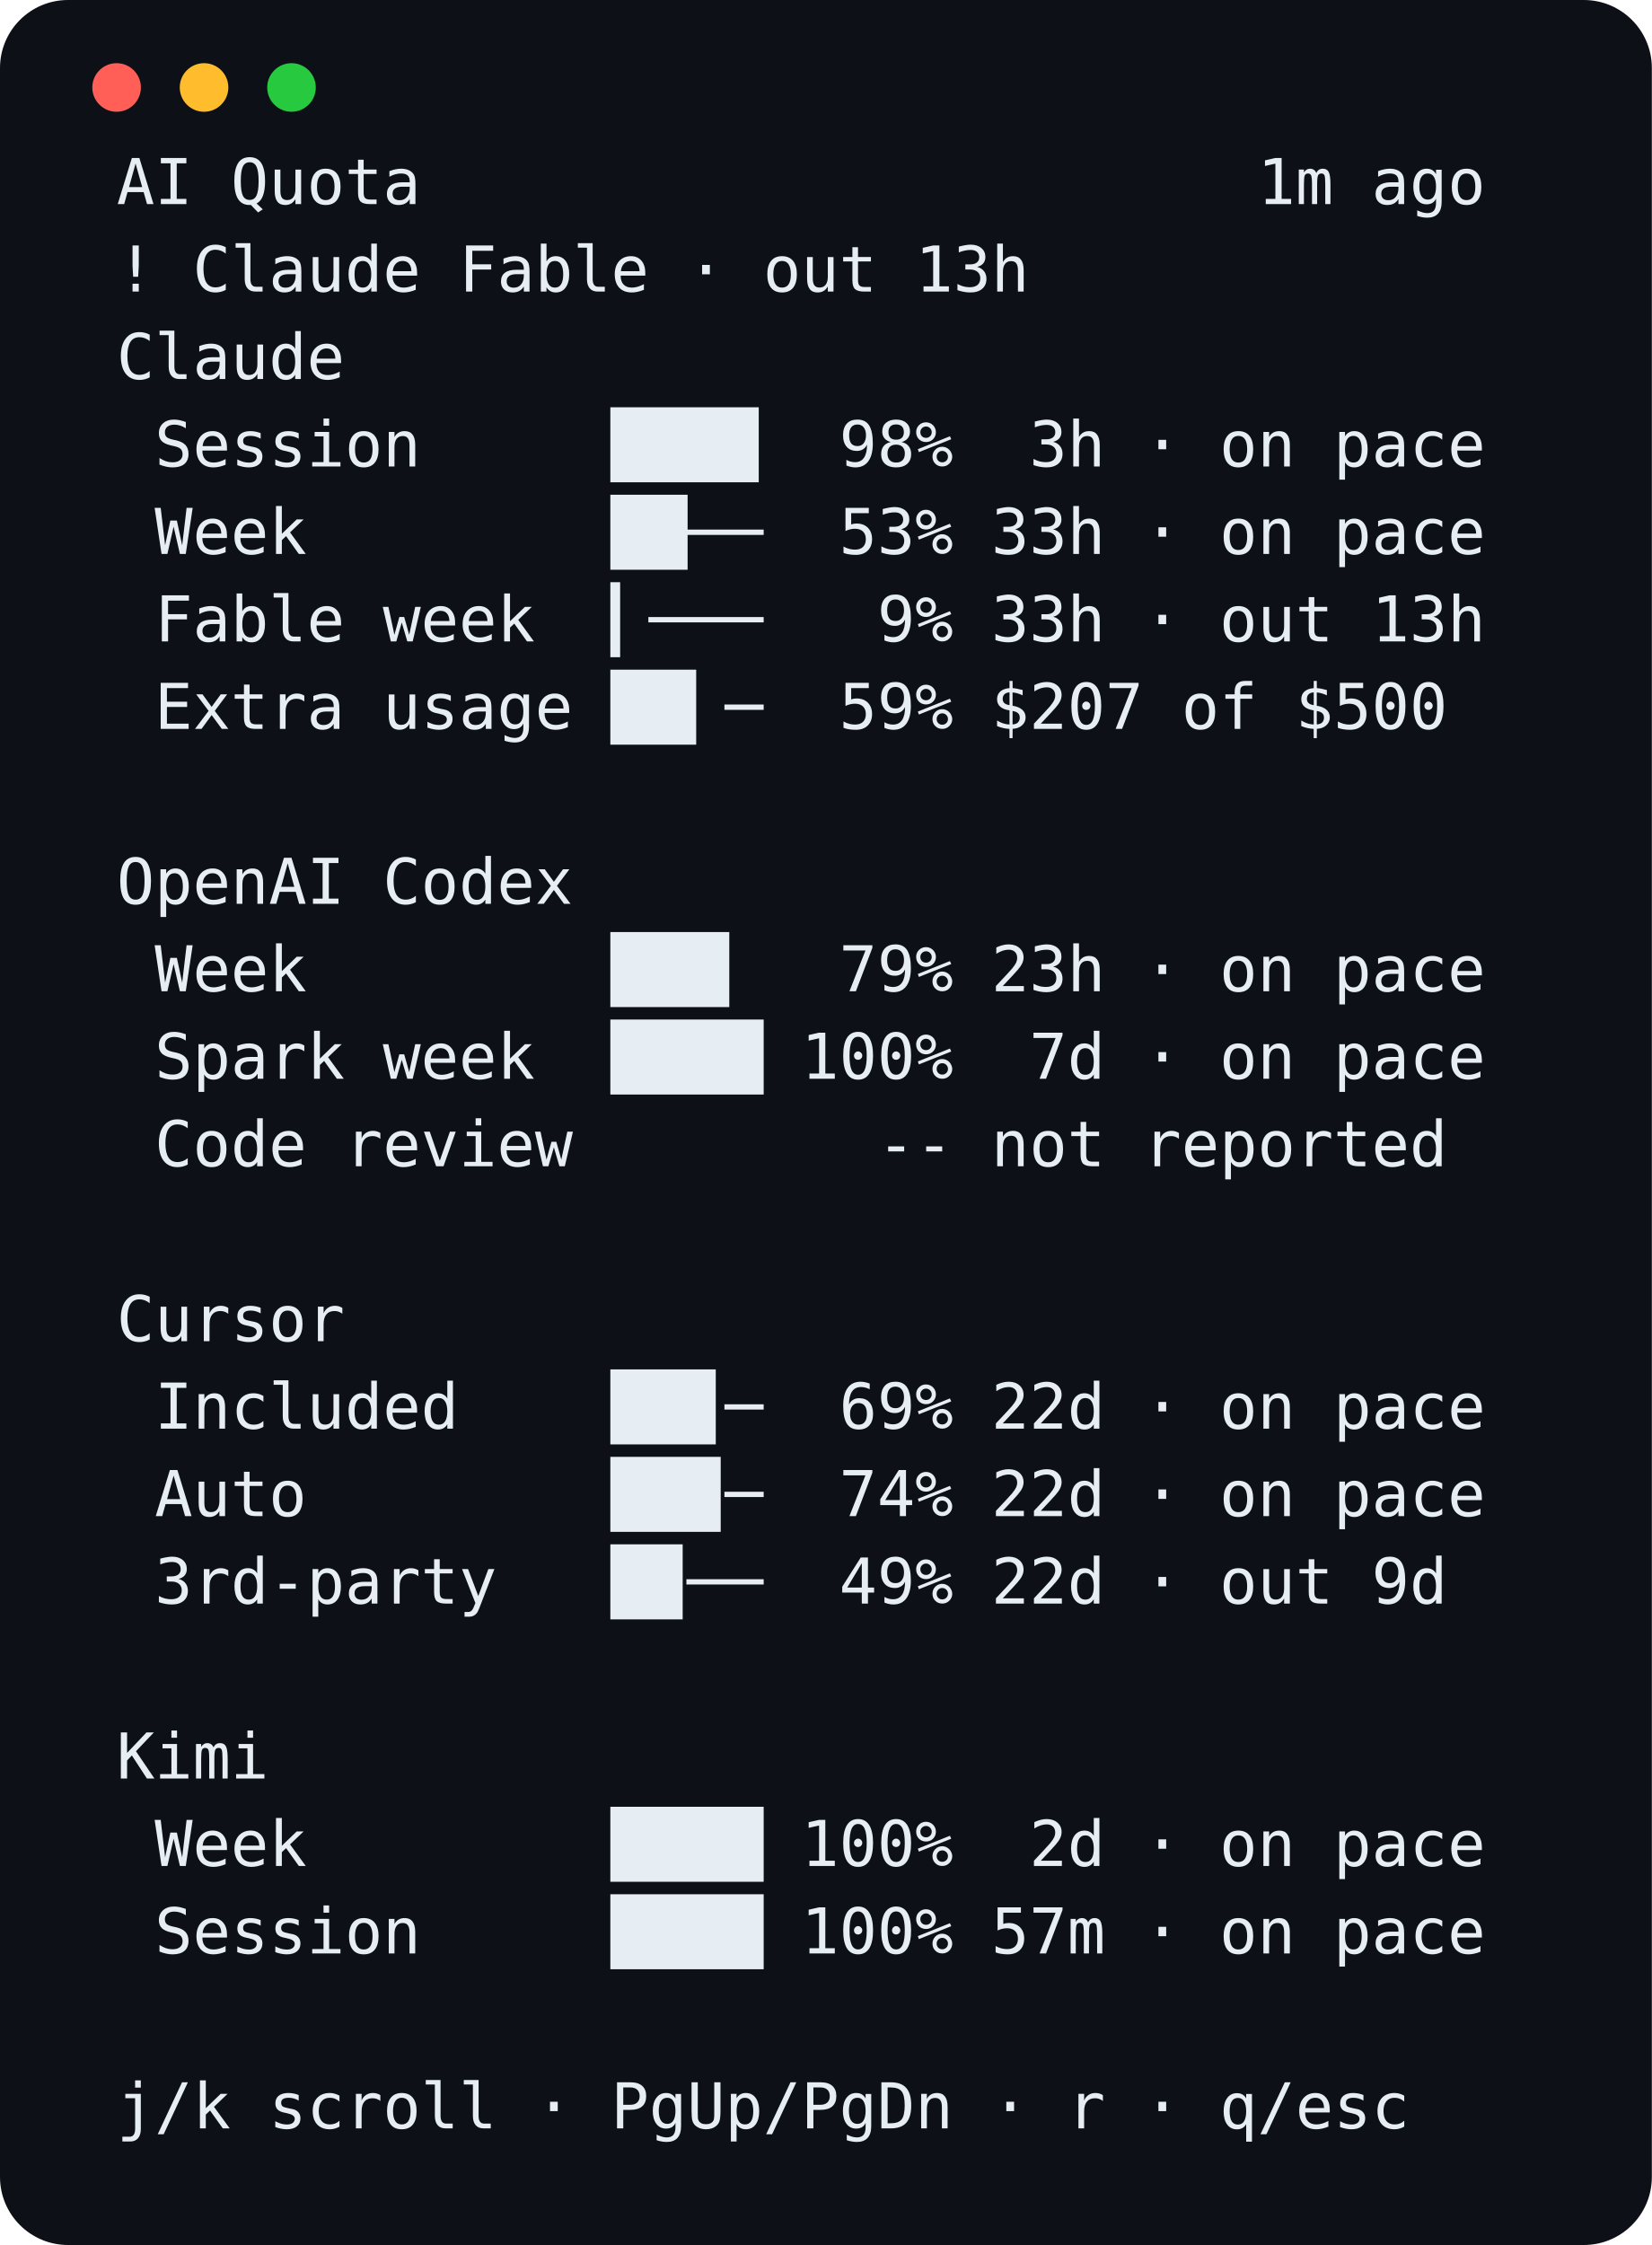
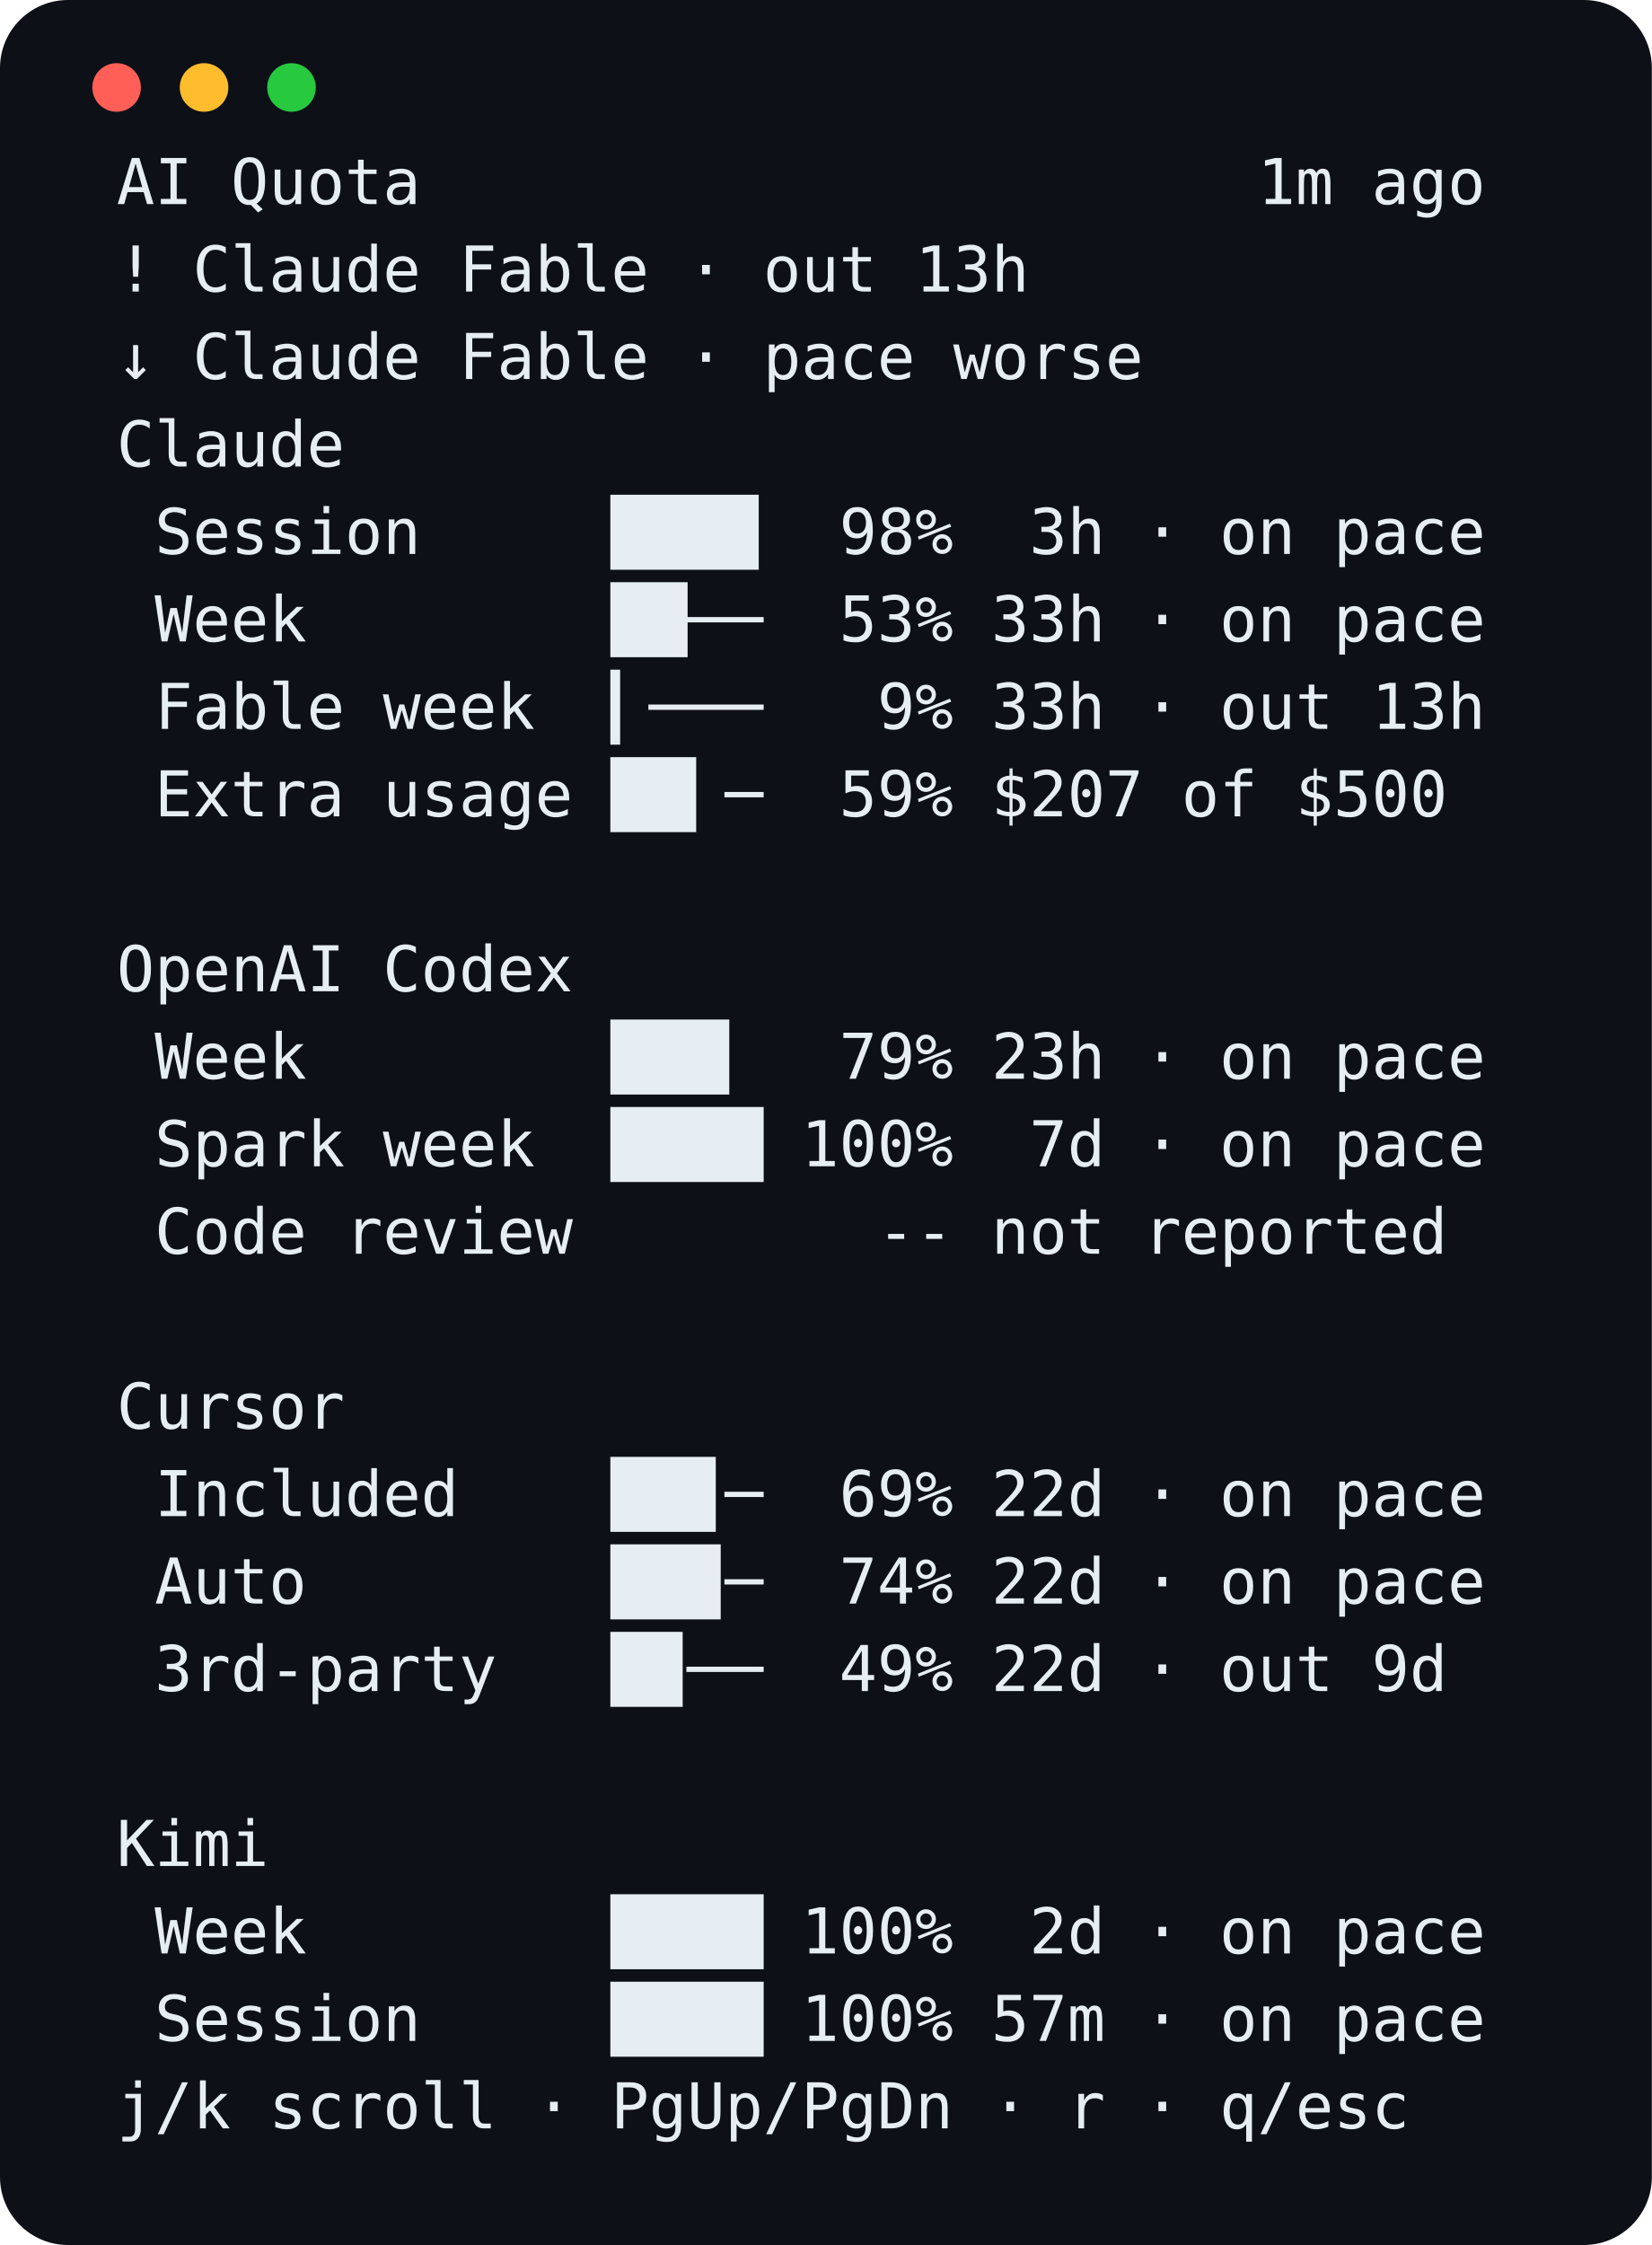
<svg xmlns="http://www.w3.org/2000/svg" width="340" height="462" viewBox="0 0 340 462">
  <rect width="340" height="100%" rx="14" fill="#0d1117" />
  <circle cx="24" cy="18" r="5" fill="#ff5f56" />
  <circle cx="42" cy="18" r="5" fill="#ffbd2e" />
  <circle cx="60" cy="18" r="5" fill="#27c93f" />
  <g fill="#e6edf3" font-family="ui-monospace, SFMono-Regular, Menlo, Consolas, monospace" font-size="13">
    <text x="24" y="42" xml:space="preserve">AI Quota                      1m ago</text>
    <text x="24" y="60" xml:space="preserve">! Claude Fable · out 13h            </text>
-     <text x="24" y="78" xml:space="preserve">Claude                              </text>
-     <text x="24" y="96" xml:space="preserve"> Session     ███▉  98%  3h · on pace</text>
-     <text x="24" y="114" xml:space="preserve"> Week        ██──  53% 33h · on pace</text>
-     <text x="24" y="132" xml:space="preserve"> Fable week  ▎───   9% 33h · out 13h</text>
-     <text x="24" y="150" xml:space="preserve"> Extra usage ██▎─  59% $207 of $500 </text>
-     <text x="24" y="168" xml:space="preserve">                                    </text>
-     <text x="24" y="186" xml:space="preserve">OpenAI Codex                        </text>
-     <text x="24" y="204" xml:space="preserve"> Week        ███▏  79% 23h · on pace</text>
-     <text x="24" y="222" xml:space="preserve"> Spark week  ████ 100%  7d · on pace</text>
-     <text x="24" y="240" xml:space="preserve"> Code review        -- not reported </text>
-     <text x="24" y="258" xml:space="preserve">                                    </text>
-     <text x="24" y="276" xml:space="preserve">Cursor                              </text>
-     <text x="24" y="294" xml:space="preserve"> Included    ██▊─  69% 22d · on pace</text>
-     <text x="24" y="312" xml:space="preserve"> Auto        ██▉─  74% 22d · on pace</text>
-     <text x="24" y="330" xml:space="preserve"> 3rd-party   █▉──  49% 22d · out 9d </text>
-     <text x="24" y="348" xml:space="preserve">                                    </text>
-     <text x="24" y="366" xml:space="preserve">Kimi                                </text>
-     <text x="24" y="384" xml:space="preserve"> Week        ████ 100%  2d · on pace</text>
-     <text x="24" y="402" xml:space="preserve"> Session     ████ 100% 57m · on pace</text>
-     <text x="24" y="420" xml:space="preserve">                                    </text>
+     <text x="24" y="78" xml:space="preserve">↓ Claude Fable · pace worse         </text>
+     <text x="24" y="96" xml:space="preserve">Claude                              </text>
+     <text x="24" y="114" xml:space="preserve"> Session     ███▉  98%  3h · on pace</text>
+     <text x="24" y="132" xml:space="preserve"> Week        ██──  53% 33h · on pace</text>
+     <text x="24" y="150" xml:space="preserve"> Fable week  ▎───   9% 33h · out 13h</text>
+     <text x="24" y="168" xml:space="preserve"> Extra usage ██▎─  59% $207 of $500 </text>
+     <text x="24" y="186" xml:space="preserve">                                    </text>
+     <text x="24" y="204" xml:space="preserve">OpenAI Codex                        </text>
+     <text x="24" y="222" xml:space="preserve"> Week        ███▏  79% 23h · on pace</text>
+     <text x="24" y="240" xml:space="preserve"> Spark week  ████ 100%  7d · on pace</text>
+     <text x="24" y="258" xml:space="preserve"> Code review        -- not reported </text>
+     <text x="24" y="276" xml:space="preserve">                                    </text>
+     <text x="24" y="294" xml:space="preserve">Cursor                              </text>
+     <text x="24" y="312" xml:space="preserve"> Included    ██▊─  69% 22d · on pace</text>
+     <text x="24" y="330" xml:space="preserve"> Auto        ██▉─  74% 22d · on pace</text>
+     <text x="24" y="348" xml:space="preserve"> 3rd-party   █▉──  49% 22d · out 9d </text>
+     <text x="24" y="366" xml:space="preserve">                                    </text>
+     <text x="24" y="384" xml:space="preserve">Kimi                                </text>
+     <text x="24" y="402" xml:space="preserve"> Week        ████ 100%  2d · on pace</text>
+     <text x="24" y="420" xml:space="preserve"> Session     ████ 100% 57m · on pace</text>
    <text x="24" y="438" xml:space="preserve">j/k scroll · PgUp/PgDn · r · q/esc</text>
  </g>
</svg>
